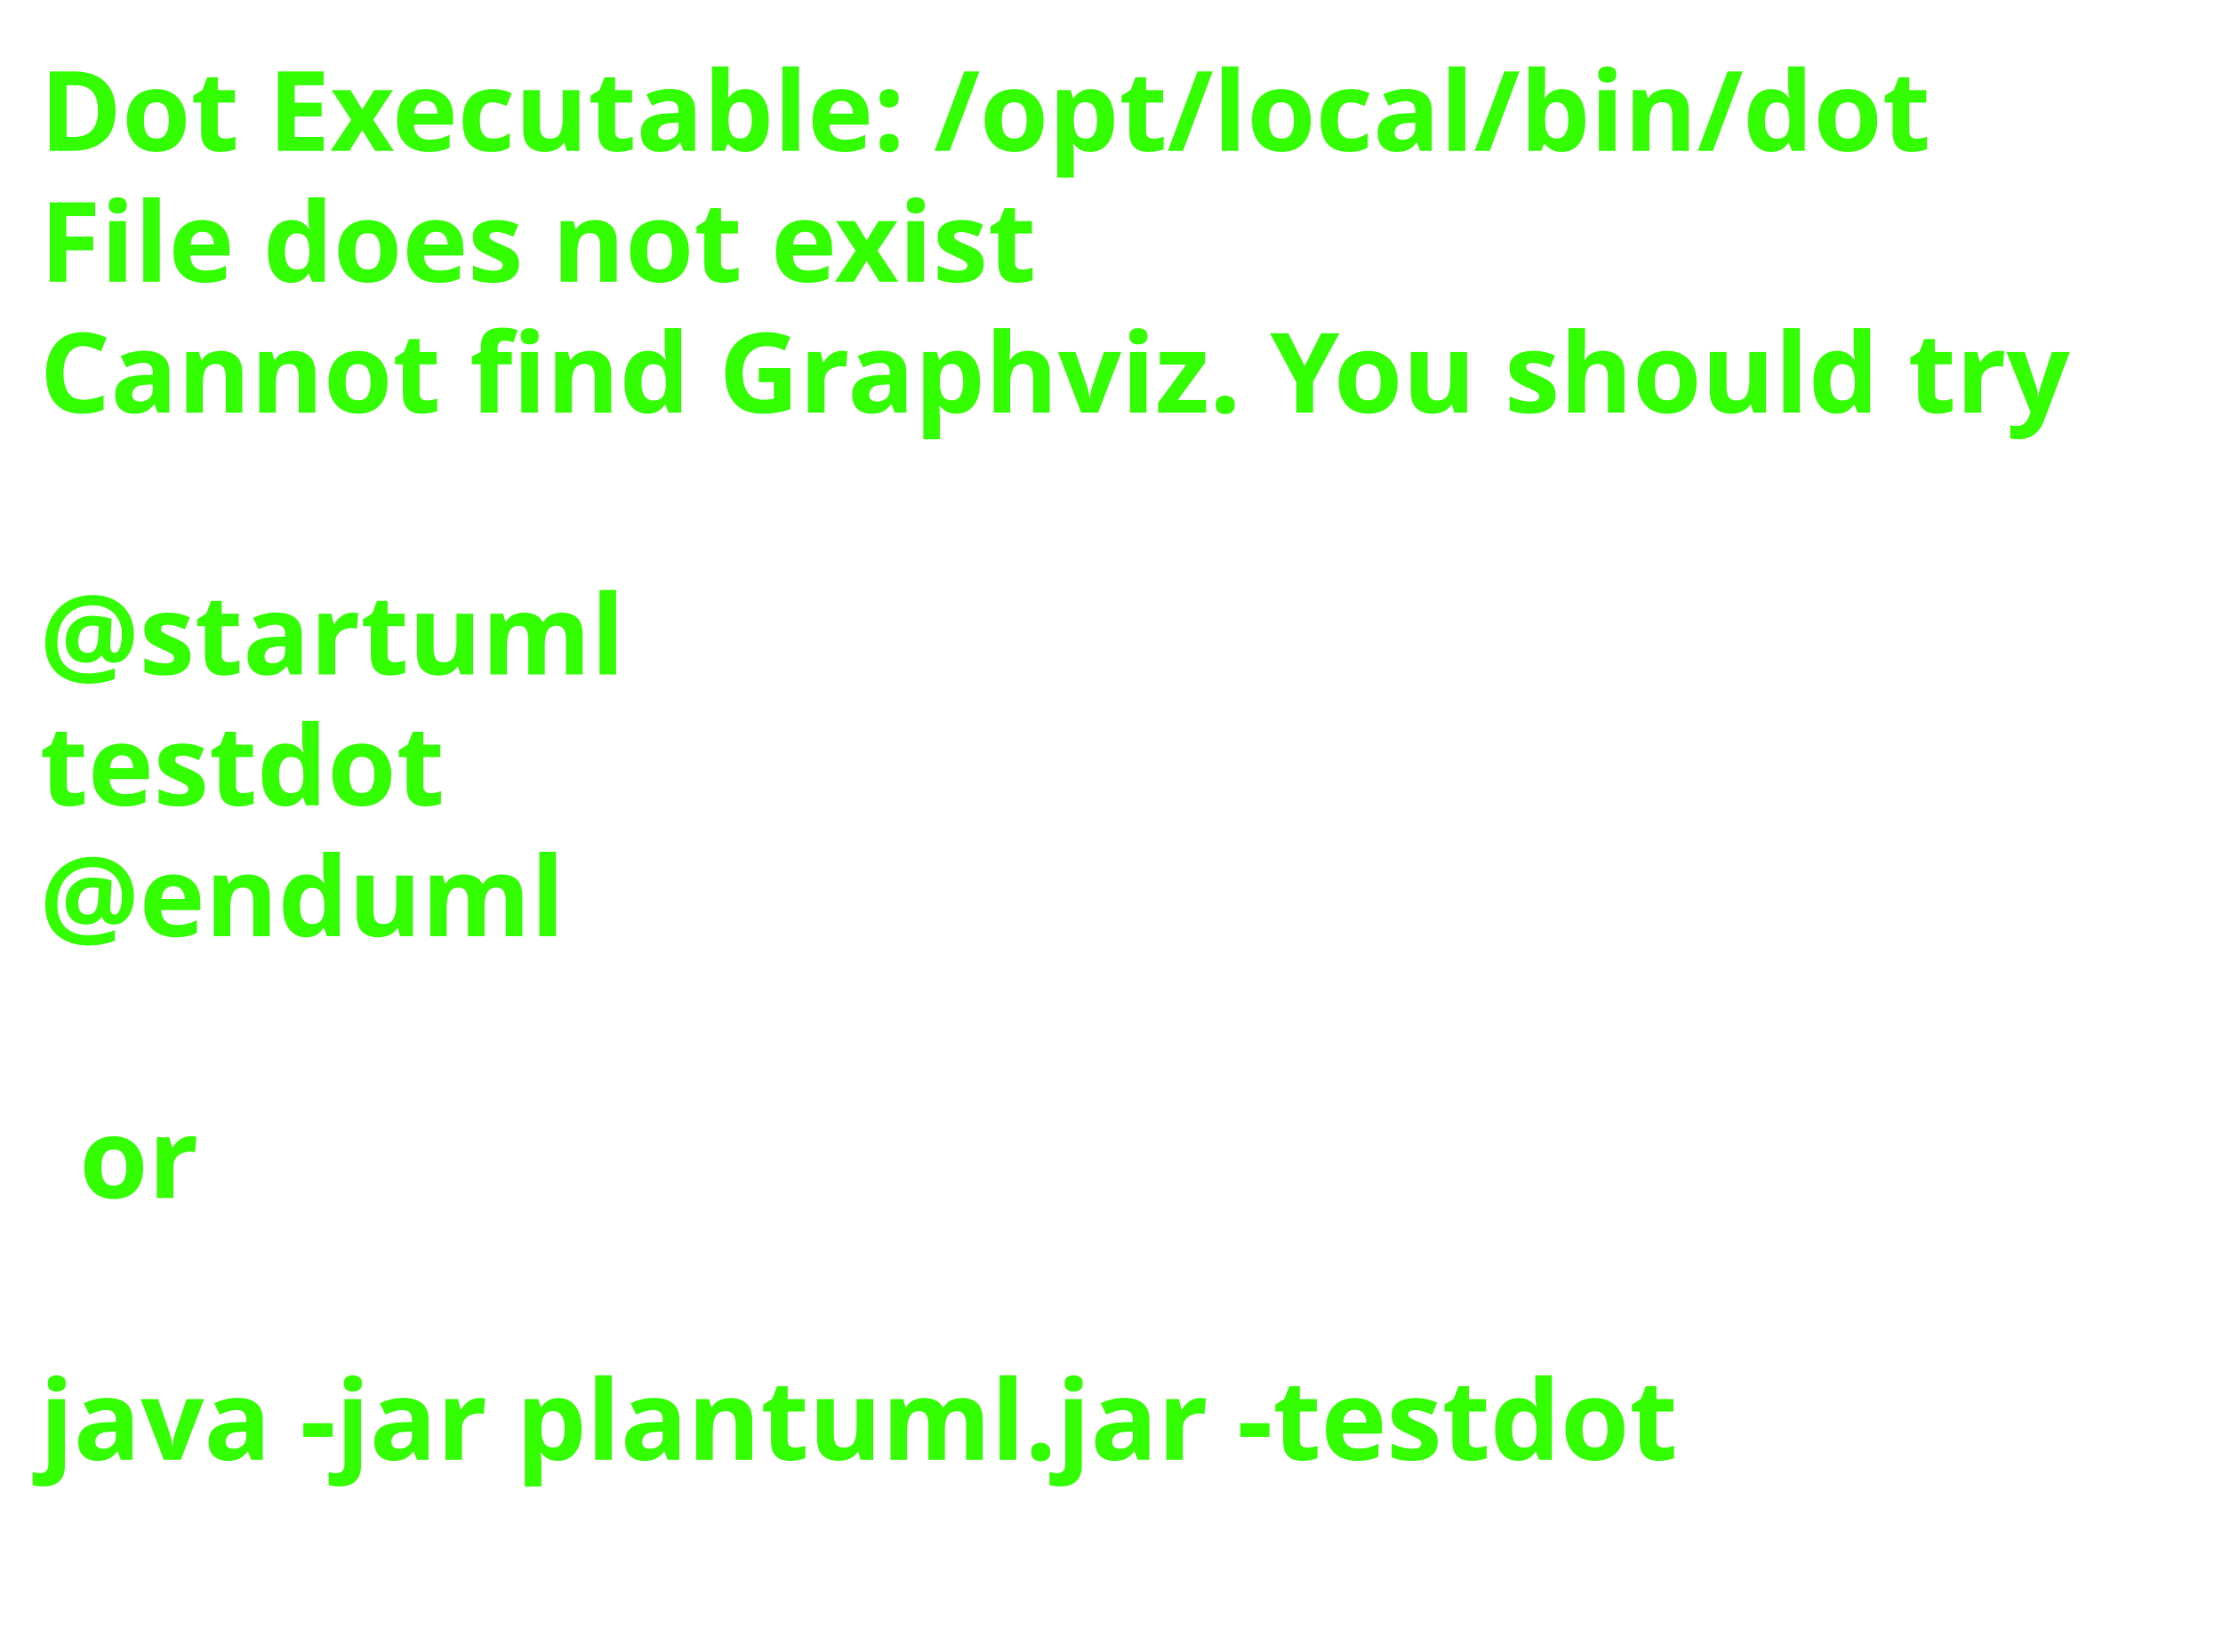
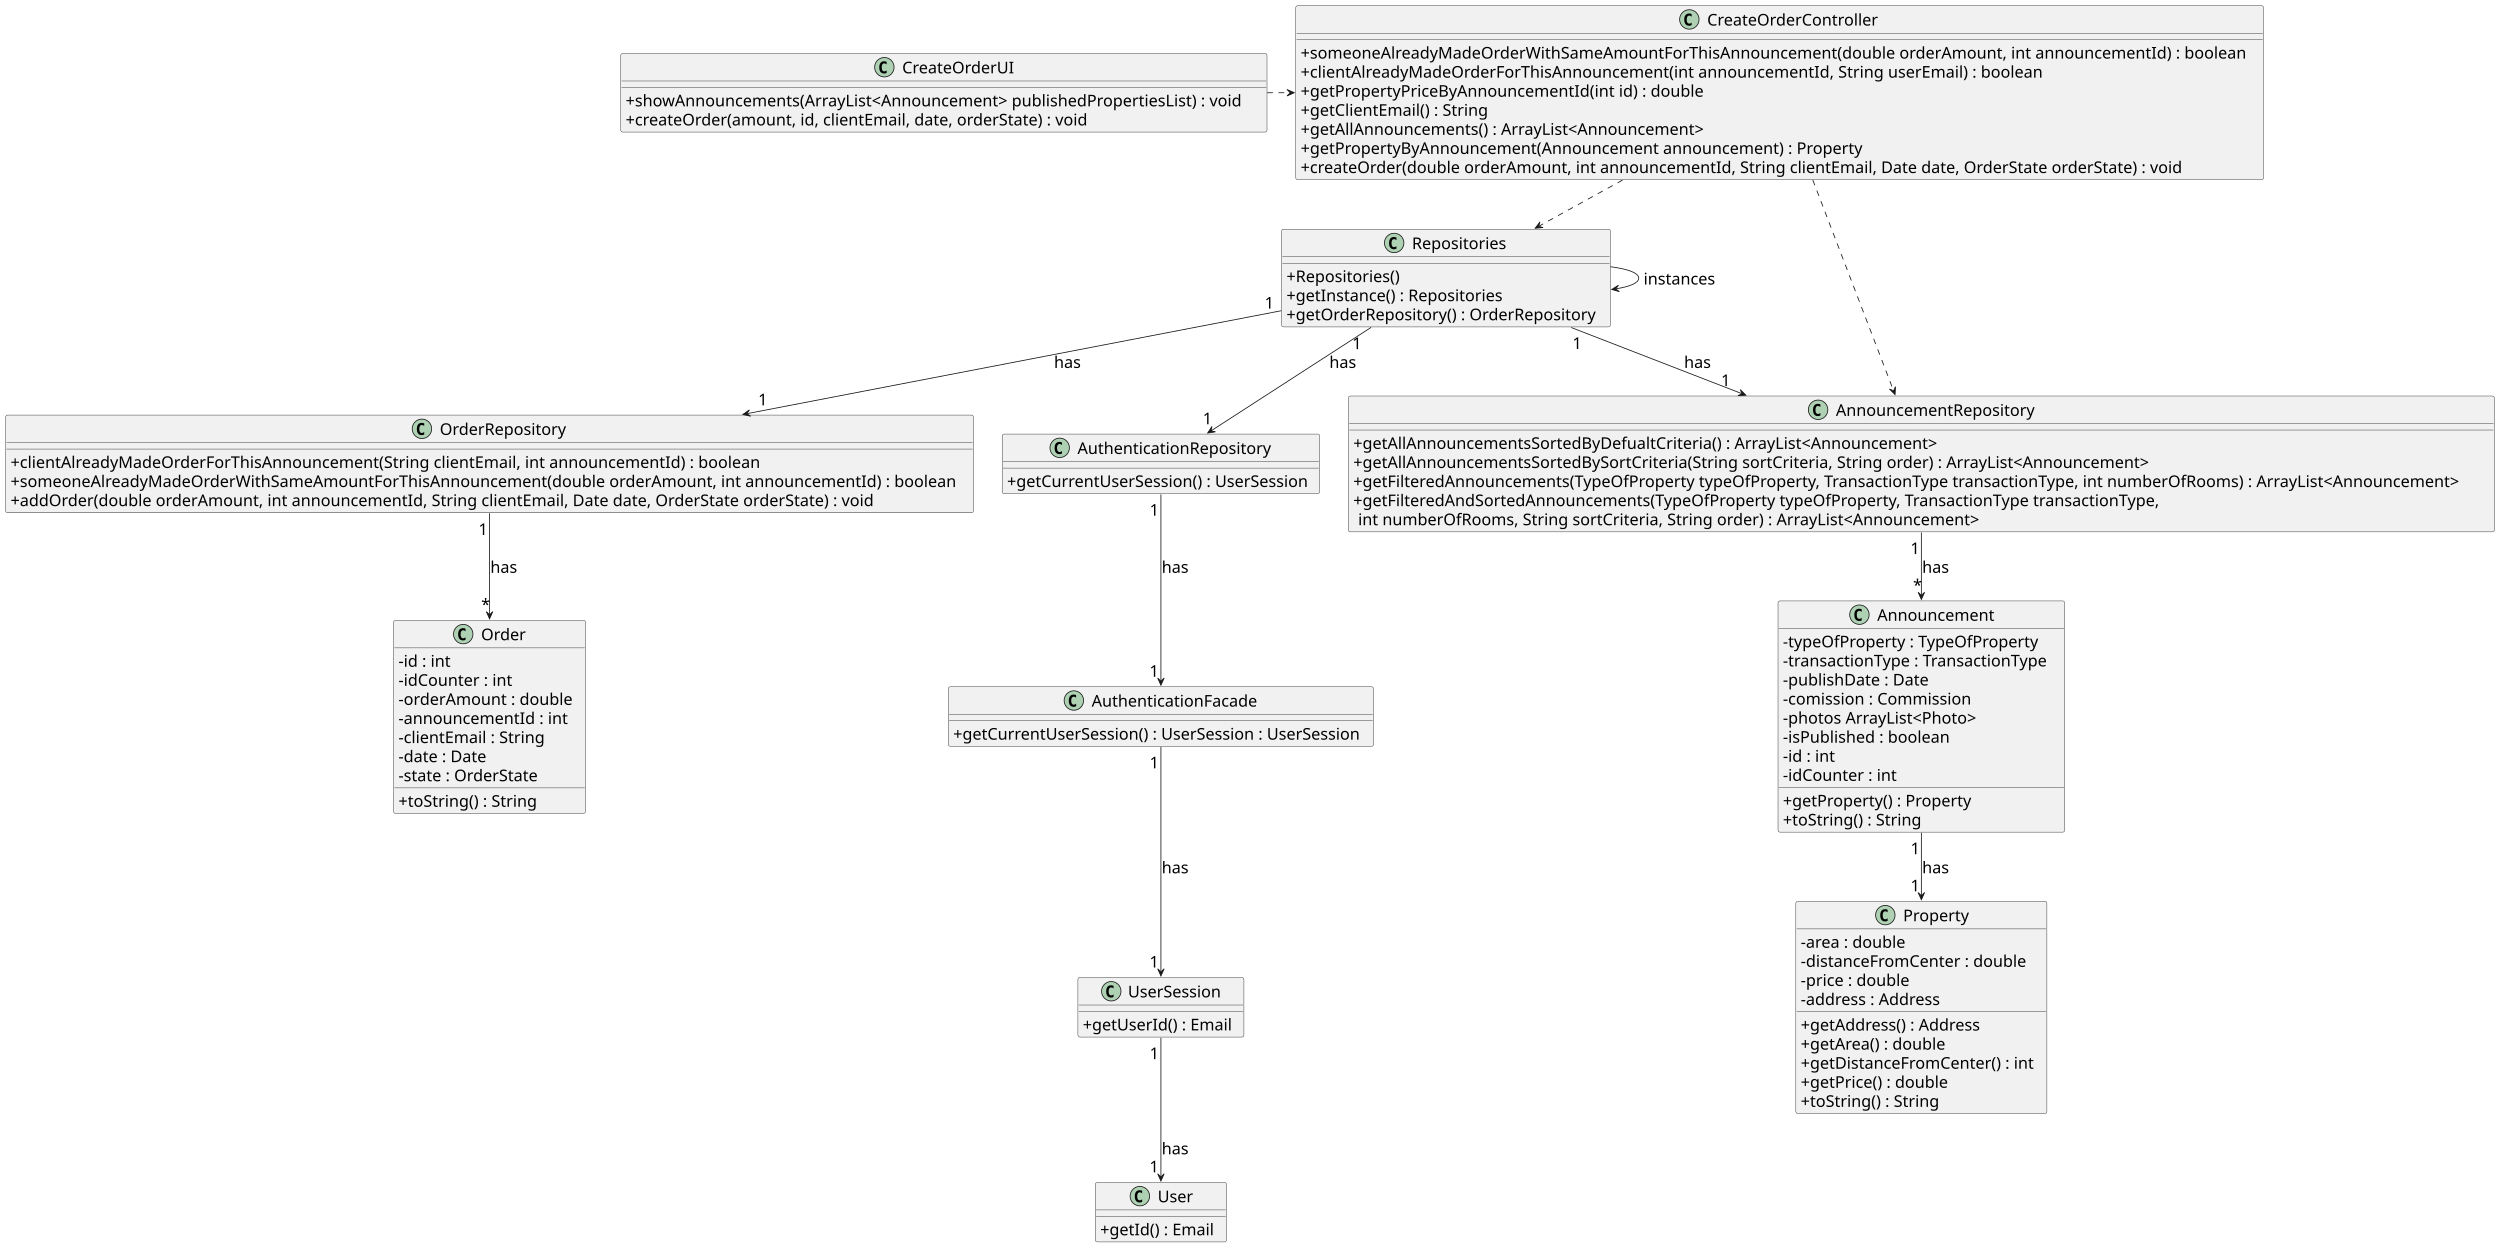
- <svg xmlns="http://www.w3.org/2000/svg" contentStyleType="text/css" height="208px" preserveAspectRatio="none" style="width:280px;height:208px;background:#FFFFFF;" version="1.1" viewBox="0 0 280 208" width="280px" zoomAndPan="magnify">
+ <svg xmlns="http://www.w3.org/2000/svg" contentStyleType="text/css" height="1540px" preserveAspectRatio="none" style="width:3087px;height:1540px;background:#FFFFFF;" version="1.1" viewBox="0 0 3087 1540" width="3087px" zoomAndPan="magnify">
  <defs />
  <g>
-     <text fill="#33FF02" font-family="sans-serif" font-size="14" font-weight="bold" lengthAdjust="spacing" textLength="252" x="5" y="19">Dot Executable: /opt/local/bin/dot</text>
-     <text fill="#33FF02" font-family="sans-serif" font-size="14" font-weight="bold" lengthAdjust="spacing" textLength="134" x="5" y="35.488">File does not exist</text>
-     <text fill="#33FF02" font-family="sans-serif" font-size="14" font-weight="bold" lengthAdjust="spacing" textLength="268" x="5" y="51.977">Cannot find Graphviz. You should try</text>
-     <text fill="#33FF02" font-family="sans-serif" font-size="14" font-weight="bold" lengthAdjust="spacing" textLength="5" x="5" y="68.465"> </text>
-     <text fill="#33FF02" font-family="sans-serif" font-size="14" font-weight="bold" lengthAdjust="spacing" textLength="74" x="5" y="84.953">@startuml</text>
-     <text fill="#33FF02" font-family="sans-serif" font-size="14" font-weight="bold" lengthAdjust="spacing" textLength="52" x="5" y="101.441">testdot</text>
-     <text fill="#33FF02" font-family="sans-serif" font-size="14" font-weight="bold" lengthAdjust="spacing" textLength="66" x="5" y="117.93">@enduml</text>
-     <text fill="#33FF02" font-family="sans-serif" font-size="14" font-weight="bold" lengthAdjust="spacing" textLength="5" x="5" y="134.418"> </text>
-     <text fill="#33FF02" font-family="sans-serif" font-size="14" font-weight="bold" lengthAdjust="spacing" textLength="15" x="10" y="150.906">or</text>
-     <text fill="#33FF02" font-family="sans-serif" font-size="14" font-weight="bold" lengthAdjust="spacing" textLength="5" x="5" y="167.394"> </text>
-     <text fill="#33FF02" font-family="sans-serif" font-size="14" font-weight="bold" lengthAdjust="spacing" textLength="220" x="5" y="183.883">java -jar plantuml.jar -testdot</text>
-     <text fill="#33FF02" font-family="sans-serif" font-size="14" font-weight="bold" lengthAdjust="spacing" textLength="5" x="5" y="200.371"> </text>
+     <g id="elem_Property">
+       <rect codeLine="10" fill="#F1F1F1" height="261.992" id="Property" rx="2.5" ry="2.5" style="stroke:#181818;stroke-width:0.5;" width="310" x="2217.5" y="1113" />
+       <ellipse cx="2328" cy="1130" fill="#ADD1B2" rx="12" ry="12" style="stroke:#181818;stroke-width:1.0;" />
+       <path d="M2330.807,1137.08 Q2330.123,1137.432 2329.371,1137.607 Q2328.619,1137.783 2327.789,1137.783 Q2324.84,1137.783 2323.287,1135.84 Q2321.734,1133.897 2321.734,1130.225 Q2321.734,1126.543 2323.287,1124.6 Q2324.84,1122.656 2327.789,1122.656 Q2328.619,1122.656 2329.381,1122.832 Q2330.143,1123.008 2330.807,1123.359 L2330.807,1126.562 Q2330.064,1125.879 2329.366,1125.562 Q2328.668,1125.244 2327.926,1125.244 Q2326.344,1125.244 2325.538,1126.499 Q2324.732,1127.754 2324.732,1130.225 Q2324.732,1132.686 2325.538,1133.94 Q2326.344,1135.195 2327.926,1135.195 Q2328.668,1135.195 2329.366,1134.878 Q2330.064,1134.561 2330.807,1133.877 Z " fill="#000000" />
+       <text fill="#000000" font-family="sans-serif" font-size="20" lengthAdjust="spacing" textLength="80" x="2350" y="1137.559">Property</text>
+       <line style="stroke:#181818;stroke-width:0.5;" x1="2218.5" x2="2526.5" y1="1147" y2="1147" />
+       <text fill="#000000" font-family="sans-serif" font-size="20" lengthAdjust="spacing" textLength="138" x="2223.5" y="1170.336">-area : double</text>
+       <text fill="#000000" font-family="sans-serif" font-size="20" lengthAdjust="spacing" textLength="290" x="2223.5" y="1193.891">-distanceFromCenter : double</text>
+       <text fill="#000000" font-family="sans-serif" font-size="20" lengthAdjust="spacing" textLength="145" x="2223.5" y="1217.445">-price : double</text>
+       <text fill="#000000" font-family="sans-serif" font-size="20" lengthAdjust="spacing" textLength="185" x="2223.5" y="1241">-address : Address</text>
+       <line style="stroke:#181818;stroke-width:0.5;" x1="2218.5" x2="2526.5" y1="1249.219" y2="1249.219" />
+       <text fill="#000000" font-family="sans-serif" font-size="20" lengthAdjust="spacing" textLength="236" x="2223.5" y="1272.555">+getAddress() : Address</text>
+       <text fill="#000000" font-family="sans-serif" font-size="20" lengthAdjust="spacing" textLength="189" x="2223.5" y="1296.109">+getArea() : double</text>
+       <text fill="#000000" font-family="sans-serif" font-size="20" lengthAdjust="spacing" textLength="298" x="2223.5" y="1319.664">+getDistanceFromCenter() : int</text>
+       <text fill="#000000" font-family="sans-serif" font-size="20" lengthAdjust="spacing" textLength="191" x="2223.5" y="1343.219">+getPrice() : double</text>
+       <text fill="#000000" font-family="sans-serif" font-size="20" lengthAdjust="spacing" textLength="179" x="2223.5" y="1366.773">+toString() : String</text>
+     </g>
+     <g id="elem_Announcement">
+       <rect codeLine="22" fill="#F1F1F1" height="285.547" id="Announcement" rx="2.5" ry="2.5" style="stroke:#181818;stroke-width:0.5;" width="354" x="2195.5" y="742" />
+       <ellipse cx="2296" cy="759" fill="#ADD1B2" rx="12" ry="12" style="stroke:#181818;stroke-width:1.0;" />
+       <path d="M2298.807,766.08 Q2298.123,766.432 2297.371,766.607 Q2296.619,766.783 2295.789,766.783 Q2292.84,766.783 2291.287,764.84 Q2289.734,762.896 2289.734,759.225 Q2289.734,755.543 2291.287,753.6 Q2292.84,751.656 2295.789,751.656 Q2296.619,751.656 2297.381,751.832 Q2298.143,752.008 2298.807,752.359 L2298.807,755.562 Q2298.064,754.879 2297.366,754.562 Q2296.668,754.244 2295.926,754.244 Q2294.344,754.244 2293.538,755.499 Q2292.732,756.754 2292.732,759.225 Q2292.732,761.686 2293.538,762.94 Q2294.344,764.195 2295.926,764.195 Q2296.668,764.195 2297.366,763.878 Q2298.064,763.561 2298.807,762.877 Z " fill="#000000" />
+       <text fill="#000000" font-family="sans-serif" font-size="20" lengthAdjust="spacing" textLength="144" x="2318" y="766.559">Announcement</text>
+       <line style="stroke:#181818;stroke-width:0.5;" x1="2196.5" x2="2548.5" y1="776" y2="776" />
+       <text fill="#000000" font-family="sans-serif" font-size="20" lengthAdjust="spacing" textLength="324" x="2201.5" y="799.336">-typeOfProperty : TypeOfProperty</text>
+       <text fill="#000000" font-family="sans-serif" font-size="20" lengthAdjust="spacing" textLength="342" x="2201.5" y="822.891">-transactionType : TransactionType</text>
+       <text fill="#000000" font-family="sans-serif" font-size="20" lengthAdjust="spacing" textLength="190" x="2201.5" y="846.445">-publishDate : Date</text>
+       <text fill="#000000" font-family="sans-serif" font-size="20" lengthAdjust="spacing" textLength="247" x="2201.5" y="870">-comission : Commission</text>
+       <text fill="#000000" font-family="sans-serif" font-size="20" lengthAdjust="spacing" textLength="255" x="2201.5" y="893.555">-photos ArrayList&lt;Photo&gt;</text>
+       <text fill="#000000" font-family="sans-serif" font-size="20" lengthAdjust="spacing" textLength="217" x="2201.5" y="917.109">-isPublished : boolean</text>
+       <text fill="#000000" font-family="sans-serif" font-size="20" lengthAdjust="spacing" textLength="74" x="2201.5" y="940.664">-id : int</text>
+       <text fill="#000000" font-family="sans-serif" font-size="20" lengthAdjust="spacing" textLength="150" x="2201.5" y="964.219">-idCounter : int</text>
+       <line style="stroke:#181818;stroke-width:0.5;" x1="2196.5" x2="2548.5" y1="972.438" y2="972.438" />
+       <text fill="#000000" font-family="sans-serif" font-size="20" lengthAdjust="spacing" textLength="238" x="2201.5" y="995.773">+getProperty() : Property</text>
+       <text fill="#000000" font-family="sans-serif" font-size="20" lengthAdjust="spacing" textLength="179" x="2201.5" y="1019.328">+toString() : String</text>
+     </g>
+     <g id="elem_AnnouncementRepository">
+       <rect codeLine="35" fill="#F1F1F1" height="167.773" id="AnnouncementRepository" rx="2.5" ry="2.5" style="stroke:#181818;stroke-width:0.5;" width="1415" x="1665" y="489" />
+       <ellipse cx="2245" cy="506" fill="#ADD1B2" rx="12" ry="12" style="stroke:#181818;stroke-width:1.0;" />
+       <path d="M2247.807,513.08 Q2247.123,513.432 2246.371,513.607 Q2245.619,513.783 2244.789,513.783 Q2241.84,513.783 2240.287,511.84 Q2238.734,509.897 2238.734,506.225 Q2238.734,502.543 2240.287,500.6 Q2241.84,498.656 2244.789,498.656 Q2245.619,498.656 2246.381,498.832 Q2247.143,499.008 2247.807,499.359 L2247.807,502.562 Q2247.064,501.879 2246.366,501.562 Q2245.668,501.244 2244.926,501.244 Q2243.344,501.244 2242.538,502.499 Q2241.732,503.754 2241.732,506.225 Q2241.732,508.685 2242.538,509.94 Q2243.344,511.195 2244.926,511.195 Q2245.668,511.195 2246.366,510.878 Q2247.064,510.56 2247.807,509.877 Z " fill="#000000" />
+       <text fill="#000000" font-family="sans-serif" font-size="20" lengthAdjust="spacing" textLength="246" x="2267" y="513.559">AnnouncementRepository</text>
+       <line style="stroke:#181818;stroke-width:0.5;" x1="1666" x2="3079" y1="523" y2="523" />
+       <line style="stroke:#181818;stroke-width:0.5;" x1="1666" x2="3079" y1="531" y2="531" />
+       <text fill="#000000" font-family="sans-serif" font-size="20" lengthAdjust="spacing" textLength="743" x="1671" y="554.336">+getAllAnnouncementsSortedByDefualtCriteria() : ArrayList&lt;Announcement&gt;</text>
+       <text fill="#000000" font-family="sans-serif" font-size="20" lengthAdjust="spacing" textLength="1008" x="1671" y="577.891">+getAllAnnouncementsSortedBySortCriteria(String sortCriteria, String order) : ArrayList&lt;Announcement&gt;</text>
+       <text fill="#000000" font-family="sans-serif" font-size="20" lengthAdjust="spacing" textLength="1403" x="1671" y="601.445">+getFilteredAnnouncements(TypeOfProperty typeOfProperty, TransactionType transactionType, int numberOfRooms) : ArrayList&lt;Announcement&gt;</text>
+       <text fill="#000000" font-family="sans-serif" font-size="20" lengthAdjust="spacing" textLength="1017" x="1671" y="625">+getFilteredAndSortedAnnouncements(TypeOfProperty typeOfProperty, TransactionType transactionType,</text>
+       <text fill="#000000" font-family="sans-serif" font-size="20" lengthAdjust="spacing" textLength="789" x="1677" y="648.555">int numberOfRooms, String sortCriteria, String order) : ArrayList&lt;Announcement&gt;</text>
+     </g>
+     <g id="elem_OrderRepository">
+       <rect codeLine="42" fill="#F1F1F1" height="120.664" id="OrderRepository" rx="2.5" ry="2.5" style="stroke:#181818;stroke-width:0.5;" width="1195" x="7" y="512.5" />
+       <ellipse cx="521" cy="529.5" fill="#ADD1B2" rx="12" ry="12" style="stroke:#181818;stroke-width:1.0;" />
+       <path d="M523.807,536.58 Q523.123,536.932 522.371,537.107 Q521.619,537.283 520.789,537.283 Q517.84,537.283 516.287,535.34 Q514.734,533.396 514.734,529.725 Q514.734,526.043 516.287,524.1 Q517.84,522.156 520.789,522.156 Q521.619,522.156 522.381,522.332 Q523.143,522.508 523.807,522.859 L523.807,526.062 Q523.064,525.379 522.366,525.062 Q521.668,524.744 520.926,524.744 Q519.344,524.744 518.538,525.999 Q517.732,527.254 517.732,529.725 Q517.732,532.186 518.538,533.44 Q519.344,534.695 520.926,534.695 Q521.668,534.695 522.366,534.378 Q523.064,534.061 523.807,533.377 Z " fill="#000000" />
+       <text fill="#000000" font-family="sans-serif" font-size="20" lengthAdjust="spacing" textLength="158" x="543" y="537.059">OrderRepository</text>
+       <line style="stroke:#181818;stroke-width:0.5;" x1="8" x2="1201" y1="546.5" y2="546.5" />
+       <line style="stroke:#181818;stroke-width:0.5;" x1="8" x2="1201" y1="554.5" y2="554.5" />
+       <text fill="#000000" font-family="sans-serif" font-size="20" lengthAdjust="spacing" textLength="944" x="13" y="577.836">+clientAlreadyMadeOrderForThisAnnouncement(String clientEmail, int announcementId) : boolean</text>
+       <text fill="#000000" font-family="sans-serif" font-size="20" lengthAdjust="spacing" textLength="1183" x="13" y="601.391">+someoneAlreadyMadeOrderWithSameAmountForThisAnnouncement(double orderAmount, int announcementId) : boolean</text>
+       <text fill="#000000" font-family="sans-serif" font-size="20" lengthAdjust="spacing" textLength="1089" x="13" y="624.945">+addOrder(double orderAmount, int announcementId, String clientEmail, Date date, OrderState orderState) : void</text>
+     </g>
+     <g id="elem_AuthenticationRepository">
+       <rect codeLine="48" fill="#F1F1F1" height="73.555" id="AuthenticationRepository" rx="2.5" ry="2.5" style="stroke:#181818;stroke-width:0.5;" width="392" x="1237.5" y="536" />
+       <ellipse cx="1308.5" cy="553" fill="#ADD1B2" rx="12" ry="12" style="stroke:#181818;stroke-width:1.0;" />
+       <path d="M1311.307,560.08 Q1310.623,560.432 1309.871,560.607 Q1309.119,560.783 1308.289,560.783 Q1305.34,560.783 1303.787,558.84 Q1302.234,556.896 1302.234,553.225 Q1302.234,549.543 1303.787,547.6 Q1305.34,545.656 1308.289,545.656 Q1309.119,545.656 1309.881,545.832 Q1310.643,546.008 1311.307,546.359 L1311.307,549.562 Q1310.564,548.879 1309.866,548.562 Q1309.168,548.244 1308.426,548.244 Q1306.844,548.244 1306.038,549.499 Q1305.232,550.754 1305.232,553.225 Q1305.232,555.686 1306.038,556.94 Q1306.844,558.195 1308.426,558.195 Q1309.168,558.195 1309.866,557.878 Q1310.564,557.561 1311.307,556.877 Z " fill="#000000" />
+       <text fill="#000000" font-family="sans-serif" font-size="20" lengthAdjust="spacing" textLength="241" x="1330.5" y="560.559">AuthenticationRepository</text>
+       <line style="stroke:#181818;stroke-width:0.5;" x1="1238.5" x2="1628.5" y1="570" y2="570" />
+       <line style="stroke:#181818;stroke-width:0.5;" x1="1238.5" x2="1628.5" y1="578" y2="578" />
+       <text fill="#000000" font-family="sans-serif" font-size="20" lengthAdjust="spacing" textLength="380" x="1243.5" y="601.336">+getCurrentUserSession() : UserSession</text>
+     </g>
+     <g id="elem_AuthenticationFacade">
+       <rect codeLine="52" fill="#F1F1F1" height="73.555" id="AuthenticationFacade" rx="2.5" ry="2.5" style="stroke:#181818;stroke-width:0.5;" width="525" x="1171" y="848" />
+       <ellipse cx="1326" cy="865" fill="#ADD1B2" rx="12" ry="12" style="stroke:#181818;stroke-width:1.0;" />
+       <path d="M1328.807,872.08 Q1328.123,872.432 1327.371,872.607 Q1326.619,872.783 1325.789,872.783 Q1322.84,872.783 1321.287,870.84 Q1319.734,868.896 1319.734,865.225 Q1319.734,861.543 1321.287,859.6 Q1322.84,857.656 1325.789,857.656 Q1326.619,857.656 1327.381,857.832 Q1328.143,858.008 1328.807,858.359 L1328.807,861.562 Q1328.064,860.879 1327.366,860.562 Q1326.668,860.244 1325.926,860.244 Q1324.344,860.244 1323.538,861.499 Q1322.732,862.754 1322.732,865.225 Q1322.732,867.686 1323.538,868.94 Q1324.344,870.195 1325.926,870.195 Q1326.668,870.195 1327.366,869.878 Q1328.064,869.561 1328.807,868.877 Z " fill="#000000" />
+       <text fill="#000000" font-family="sans-serif" font-size="20" lengthAdjust="spacing" textLength="206" x="1348" y="872.559">AuthenticationFacade</text>
+       <line style="stroke:#181818;stroke-width:0.5;" x1="1172" x2="1695" y1="882" y2="882" />
+       <line style="stroke:#181818;stroke-width:0.5;" x1="1172" x2="1695" y1="890" y2="890" />
+       <text fill="#000000" font-family="sans-serif" font-size="20" lengthAdjust="spacing" textLength="513" x="1177" y="913.336">+getCurrentUserSession() : UserSession : UserSession</text>
+     </g>
+     <g id="elem_UserSession">
+       <rect codeLine="56" fill="#F1F1F1" height="73.555" id="UserSession" rx="2.5" ry="2.5" style="stroke:#181818;stroke-width:0.5;" width="205" x="1331" y="1207" />
+       <ellipse cx="1372.2" cy="1224" fill="#ADD1B2" rx="12" ry="12" style="stroke:#181818;stroke-width:1.0;" />
+       <path d="M1375.007,1231.08 Q1374.323,1231.432 1373.571,1231.607 Q1372.819,1231.783 1371.989,1231.783 Q1369.04,1231.783 1367.487,1229.84 Q1365.934,1227.897 1365.934,1224.225 Q1365.934,1220.543 1367.487,1218.6 Q1369.04,1216.656 1371.989,1216.656 Q1372.819,1216.656 1373.581,1216.832 Q1374.343,1217.008 1375.007,1217.359 L1375.007,1220.562 Q1374.264,1219.879 1373.566,1219.562 Q1372.868,1219.244 1372.126,1219.244 Q1370.544,1219.244 1369.738,1220.499 Q1368.932,1221.754 1368.932,1224.225 Q1368.932,1226.686 1369.738,1227.94 Q1370.544,1229.195 1372.126,1229.195 Q1372.868,1229.195 1373.566,1228.878 Q1374.264,1228.561 1375.007,1227.877 Z " fill="#000000" />
+       <text fill="#000000" font-family="sans-serif" font-size="20" lengthAdjust="spacing" textLength="115" x="1392.8" y="1231.559">UserSession</text>
+       <line style="stroke:#181818;stroke-width:0.5;" x1="1332" x2="1535" y1="1241" y2="1241" />
+       <line style="stroke:#181818;stroke-width:0.5;" x1="1332" x2="1535" y1="1249" y2="1249" />
+       <text fill="#000000" font-family="sans-serif" font-size="20" lengthAdjust="spacing" textLength="193" x="1337" y="1272.336">+getUserId() : Email</text>
+     </g>
+     <g id="elem_User">
+       <rect codeLine="60" fill="#F1F1F1" height="73.555" id="User" rx="2.5" ry="2.5" style="stroke:#181818;stroke-width:0.5;" width="162" x="1352.5" y="1460" />
+       <ellipse cx="1407.5" cy="1477" fill="#ADD1B2" rx="12" ry="12" style="stroke:#181818;stroke-width:1.0;" />
+       <path d="M1410.307,1484.08 Q1409.623,1484.432 1408.871,1484.607 Q1408.119,1484.783 1407.289,1484.783 Q1404.34,1484.783 1402.787,1482.84 Q1401.234,1480.897 1401.234,1477.225 Q1401.234,1473.543 1402.787,1471.6 Q1404.34,1469.656 1407.289,1469.656 Q1408.119,1469.656 1408.881,1469.832 Q1409.643,1470.008 1410.307,1470.359 L1410.307,1473.562 Q1409.564,1472.879 1408.866,1472.562 Q1408.168,1472.244 1407.426,1472.244 Q1405.844,1472.244 1405.038,1473.499 Q1404.232,1474.754 1404.232,1477.225 Q1404.232,1479.686 1405.038,1480.94 Q1405.844,1482.195 1407.426,1482.195 Q1408.168,1482.195 1408.866,1481.878 Q1409.564,1481.561 1410.307,1480.877 Z " fill="#000000" />
+       <text fill="#000000" font-family="sans-serif" font-size="20" lengthAdjust="spacing" textLength="43" x="1429.5" y="1484.559">User</text>
+       <line style="stroke:#181818;stroke-width:0.5;" x1="1353.5" x2="1513.5" y1="1494" y2="1494" />
+       <line style="stroke:#181818;stroke-width:0.5;" x1="1353.5" x2="1513.5" y1="1502" y2="1502" />
+       <text fill="#000000" font-family="sans-serif" font-size="20" lengthAdjust="spacing" textLength="150" x="1358.5" y="1525.336">+getId() : Email</text>
+     </g>
+     <g id="elem_Order">
+       <rect codeLine="64" fill="#F1F1F1" height="238.438" id="Order" rx="2.5" ry="2.5" style="stroke:#181818;stroke-width:0.5;" width="237" x="486" y="766" />
+       <ellipse cx="572" cy="783" fill="#ADD1B2" rx="12" ry="12" style="stroke:#181818;stroke-width:1.0;" />
+       <path d="M574.807,790.08 Q574.123,790.432 573.371,790.607 Q572.619,790.783 571.789,790.783 Q568.84,790.783 567.287,788.84 Q565.734,786.896 565.734,783.225 Q565.734,779.543 567.287,777.6 Q568.84,775.656 571.789,775.656 Q572.619,775.656 573.381,775.832 Q574.143,776.008 574.807,776.359 L574.807,779.562 Q574.064,778.879 573.366,778.562 Q572.668,778.244 571.926,778.244 Q570.344,778.244 569.538,779.499 Q568.732,780.754 568.732,783.225 Q568.732,785.686 569.538,786.94 Q570.344,788.195 571.926,788.195 Q572.668,788.195 573.366,787.878 Q574.064,787.561 574.807,786.877 Z " fill="#000000" />
+       <text fill="#000000" font-family="sans-serif" font-size="20" lengthAdjust="spacing" textLength="56" x="594" y="790.559">Order</text>
+       <line style="stroke:#181818;stroke-width:0.5;" x1="487" x2="722" y1="800" y2="800" />
+       <text fill="#000000" font-family="sans-serif" font-size="20" lengthAdjust="spacing" textLength="74" x="492" y="823.336">-id : int</text>
+       <text fill="#000000" font-family="sans-serif" font-size="20" lengthAdjust="spacing" textLength="150" x="492" y="846.891">-idCounter : int</text>
+       <text fill="#000000" font-family="sans-serif" font-size="20" lengthAdjust="spacing" textLength="225" x="492" y="870.445">-orderAmount : double</text>
+       <text fill="#000000" font-family="sans-serif" font-size="20" lengthAdjust="spacing" textLength="215" x="492" y="894">-announcementId : int</text>
+       <text fill="#000000" font-family="sans-serif" font-size="20" lengthAdjust="spacing" textLength="191" x="492" y="917.555">-clientEmail : String</text>
+       <text fill="#000000" font-family="sans-serif" font-size="20" lengthAdjust="spacing" textLength="116" x="492" y="941.109">-date : Date</text>
+       <text fill="#000000" font-family="sans-serif" font-size="20" lengthAdjust="spacing" textLength="179" x="492" y="964.664">-state : OrderState</text>
+       <line style="stroke:#181818;stroke-width:0.5;" x1="487" x2="722" y1="972.883" y2="972.883" />
+       <text fill="#000000" font-family="sans-serif" font-size="20" lengthAdjust="spacing" textLength="179" x="492" y="996.219">+toString() : String</text>
+     </g>
+     <g id="elem_Repositories">
+       <rect codeLine="76" fill="#F1F1F1" height="120.664" id="Repositories" rx="2.5" ry="2.5" style="stroke:#181818;stroke-width:0.5;" width="406" x="1582.5" y="283" />
+       <ellipse cx="1721.5" cy="300" fill="#ADD1B2" rx="12" ry="12" style="stroke:#181818;stroke-width:1.0;" />
+       <path d="M1724.307,307.08 Q1723.623,307.432 1722.871,307.607 Q1722.119,307.783 1721.289,307.783 Q1718.34,307.783 1716.787,305.84 Q1715.234,303.897 1715.234,300.225 Q1715.234,296.543 1716.787,294.6 Q1718.34,292.656 1721.289,292.656 Q1722.119,292.656 1722.881,292.832 Q1723.643,293.008 1724.307,293.359 L1724.307,296.562 Q1723.564,295.879 1722.866,295.562 Q1722.168,295.244 1721.426,295.244 Q1719.844,295.244 1719.038,296.499 Q1718.232,297.754 1718.232,300.225 Q1718.232,302.685 1719.038,303.94 Q1719.844,305.195 1721.426,305.195 Q1722.168,305.195 1722.866,304.878 Q1723.564,304.56 1724.307,303.877 Z " fill="#000000" />
+       <text fill="#000000" font-family="sans-serif" font-size="20" lengthAdjust="spacing" textLength="119" x="1743.5" y="307.559">Repositories</text>
+       <line style="stroke:#181818;stroke-width:0.5;" x1="1583.5" x2="1987.5" y1="317" y2="317" />
+       <line style="stroke:#181818;stroke-width:0.5;" x1="1583.5" x2="1987.5" y1="325" y2="325" />
+       <text fill="#000000" font-family="sans-serif" font-size="20" lengthAdjust="spacing" textLength="149" x="1588.5" y="348.336">+Repositories()</text>
+       <text fill="#000000" font-family="sans-serif" font-size="20" lengthAdjust="spacing" textLength="276" x="1588.5" y="371.891">+getInstance() : Repositories</text>
+       <text fill="#000000" font-family="sans-serif" font-size="20" lengthAdjust="spacing" textLength="394" x="1588.5" y="395.445">+getOrderRepository() : OrderRepository</text>
+     </g>
+     <g id="elem_CreateOrderController">
+       <rect codeLine="82" fill="#F1F1F1" height="214.883" id="CreateOrderController" rx="2.5" ry="2.5" style="stroke:#181818;stroke-width:0.5;" width="1195" x="1600" y="7" />
+       <ellipse cx="2086" cy="24" fill="#ADD1B2" rx="12" ry="12" style="stroke:#181818;stroke-width:1.0;" />
+       <path d="M2088.807,31.08 Q2088.123,31.432 2087.371,31.607 Q2086.619,31.783 2085.789,31.783 Q2082.84,31.783 2081.287,29.84 Q2079.734,27.896 2079.734,24.225 Q2079.734,20.543 2081.287,18.6 Q2082.84,16.656 2085.789,16.656 Q2086.619,16.656 2087.381,16.832 Q2088.143,17.008 2088.807,17.359 L2088.807,20.562 Q2088.064,19.879 2087.366,19.561 Q2086.668,19.244 2085.926,19.244 Q2084.344,19.244 2083.538,20.499 Q2082.732,21.754 2082.732,24.225 Q2082.732,26.686 2083.538,27.94 Q2084.344,29.195 2085.926,29.195 Q2086.668,29.195 2087.366,28.878 Q2088.064,28.561 2088.807,27.877 Z " fill="#000000" />
+       <text fill="#000000" font-family="sans-serif" font-size="20" lengthAdjust="spacing" textLength="214" x="2108" y="31.559">CreateOrderController</text>
+       <line style="stroke:#181818;stroke-width:0.5;" x1="1601" x2="2794" y1="41" y2="41" />
+       <line style="stroke:#181818;stroke-width:0.5;" x1="1601" x2="2794" y1="49" y2="49" />
+       <text fill="#000000" font-family="sans-serif" font-size="20" lengthAdjust="spacing" textLength="1183" x="1606" y="72.336">+someoneAlreadyMadeOrderWithSameAmountForThisAnnouncement(double orderAmount, int announcementId) : boolean</text>
+       <text fill="#000000" font-family="sans-serif" font-size="20" lengthAdjust="spacing" textLength="933" x="1606" y="95.891">+clientAlreadyMadeOrderForThisAnnouncement(int announcementId, String userEmail) : boolean</text>
+       <text fill="#000000" font-family="sans-serif" font-size="20" lengthAdjust="spacing" textLength="506" x="1606" y="119.445">+getPropertyPriceByAnnouncementId(int id) : double</text>
+       <text fill="#000000" font-family="sans-serif" font-size="20" lengthAdjust="spacing" textLength="243" x="1606" y="143">+getClientEmail() : String</text>
+       <text fill="#000000" font-family="sans-serif" font-size="20" lengthAdjust="spacing" textLength="519" x="1606" y="166.555">+getAllAnnouncements() : ArrayList&lt;Announcement&gt;</text>
+       <text fill="#000000" font-family="sans-serif" font-size="20" lengthAdjust="spacing" textLength="695" x="1606" y="190.109">+getPropertyByAnnouncement(Announcement announcement) : Property</text>
+       <text fill="#000000" font-family="sans-serif" font-size="20" lengthAdjust="spacing" textLength="1110" x="1606" y="213.664">+createOrder(double orderAmount, int announcementId, String clientEmail, Date date, OrderState orderState) : void</text>
+     </g>
+     <g id="elem_CreateOrderUI">
+       <rect codeLine="92" fill="#F1F1F1" height="97.109" id="CreateOrderUI" rx="2.5" ry="2.5" style="stroke:#181818;stroke-width:0.5;" width="798" x="766.5" y="66" />
+       <ellipse cx="1092" cy="83" fill="#ADD1B2" rx="12" ry="12" style="stroke:#181818;stroke-width:1.0;" />
+       <path d="M1094.807,90.08 Q1094.123,90.432 1093.371,90.607 Q1092.619,90.783 1091.789,90.783 Q1088.84,90.783 1087.287,88.84 Q1085.734,86.897 1085.734,83.225 Q1085.734,79.543 1087.287,77.6 Q1088.84,75.656 1091.789,75.656 Q1092.619,75.656 1093.381,75.832 Q1094.143,76.008 1094.807,76.359 L1094.807,79.562 Q1094.064,78.879 1093.366,78.561 Q1092.668,78.244 1091.926,78.244 Q1090.344,78.244 1089.538,79.499 Q1088.732,80.754 1088.732,83.225 Q1088.732,85.686 1089.538,86.94 Q1090.344,88.195 1091.926,88.195 Q1092.668,88.195 1093.366,87.878 Q1094.064,87.561 1094.807,86.877 Z " fill="#000000" />
+       <text fill="#000000" font-family="sans-serif" font-size="20" lengthAdjust="spacing" textLength="138" x="1114" y="90.559">CreateOrderUI</text>
+       <line style="stroke:#181818;stroke-width:0.5;" x1="767.5" x2="1563.5" y1="100" y2="100" />
+       <line style="stroke:#181818;stroke-width:0.5;" x1="767.5" x2="1563.5" y1="108" y2="108" />
+       <text fill="#000000" font-family="sans-serif" font-size="20" lengthAdjust="spacing" textLength="786" x="772.5" y="131.336">+showAnnouncements(ArrayList&lt;Announcement&gt; publishedPropertiesList) : void</text>
+       <text fill="#000000" font-family="sans-serif" font-size="20" lengthAdjust="spacing" textLength="589" x="772.5" y="154.891">+createOrder(amount, id, clientEmail, date, orderState) : void</text>
+     </g>
+     <g id="link_Repositories_Repositories">
+       <path codeLine="98" d="M1988.63,329.36 C2009.88,332.12 2023.5,336.83 2023.5,343.5 C2023.5,349.49 2012.51,353.9 1994.86,356.74 " fill="none" id="Repositories-to-Repositories" style="stroke:#181818;stroke-width:1.0;" />
+       <polygon fill="#181818" points="1990.13,357.42,1999.609,360.096,1995.079,356.707,1998.467,352.177,1990.13,357.42" style="stroke:#181818;stroke-width:1.0;" />
+       <text fill="#000000" font-family="sans-serif" font-size="20" lengthAdjust="spacing" textLength="89" x="2029.5" y="351.336">instances</text>
+     </g>
+     <g id="link_CreateOrderUI_CreateOrderController">
+       <path codeLine="100" d="M1564.77,114.5 C1573.58,114.5 1583.16,114.5 1593.3,114.5 " fill="none" id="CreateOrderUI-to-CreateOrderController" style="stroke:#181818;stroke-width:1.0;stroke-dasharray:7.0,7.0;" />
+       <polygon fill="#181818" points="1598.17,114.5,1589.17,110.5,1593.17,114.5,1589.17,118.5,1598.17,114.5" style="stroke:#181818;stroke-width:1.0;" />
+     </g>
+     <g id="link_CreateOrderController_Repositories">
+       <path codeLine="102" d="M2003.56,222.35 C1968.05,241.92 1932.06,261.75 1899.83,279.51 " fill="none" id="CreateOrderController-to-Repositories" style="stroke:#181818;stroke-width:1.0;stroke-dasharray:7.0,7.0;" />
+       <polygon fill="#181818" points="1895.6,281.84,1905.413,281.004,1899.98,279.429,1901.555,273.996,1895.6,281.84" style="stroke:#181818;stroke-width:1.0;" />
+     </g>
+     <g id="link_Repositories_AnnouncementRepository">
+       <path codeLine="104" d="M1940.11,404.42 C2004.7,429.45 2080.96,459.01 2151.3,486.27 " fill="none" id="Repositories-to-AnnouncementRepository" style="stroke:#181818;stroke-width:1.0;" />
+       <polygon fill="#181818" points="2155.81,488.02,2148.876,481.026,2151.151,486.205,2145.972,488.48,2155.81,488.02" style="stroke:#181818;stroke-width:1.0;" />
+       <text fill="#000000" font-family="sans-serif" font-size="20" lengthAdjust="spacing" textLength="33" x="2079.5" y="454.336">has</text>
+       <text fill="#000000" font-family="sans-serif" font-size="20" lengthAdjust="spacing" textLength="13" x="1941.69" y="430.929">1</text>
+       <text fill="#000000" font-family="sans-serif" font-size="20" lengthAdjust="spacing" textLength="13" x="2125.161" y="476.695">1</text>
+     </g>
+     <g id="link_Repositories_AuthenticationRepository">
+       <path codeLine="106" d="M1693.02,404.27 C1630.56,444.64 1549.84,496.81 1495.13,532.17 " fill="none" id="Repositories-to-AuthenticationRepository" style="stroke:#181818;stroke-width:1.0;" />
+       <polygon fill="#181818" points="1491.19,534.72,1500.92,533.194,1495.389,532.006,1496.578,526.476,1491.19,534.72" style="stroke:#181818;stroke-width:1.0;" />
+       <text fill="#000000" font-family="sans-serif" font-size="20" lengthAdjust="spacing" textLength="33" x="1641.5" y="454.336">has</text>
+       <text fill="#000000" font-family="sans-serif" font-size="20" lengthAdjust="spacing" textLength="13" x="1669.813" y="431.105">1</text>
+       <text fill="#000000" font-family="sans-serif" font-size="20" lengthAdjust="spacing" textLength="13" x="1485.188" y="523.85">1</text>
+     </g>
+     <g id="link_Repositories_OrderRepository">
+       <path codeLine="108" d="M1582.14,383.67 C1400.63,418.64 1131.84,470.42 922.02,510.83 " fill="none" id="Repositories-to-OrderRepository" style="stroke:#181818;stroke-width:1.0;" />
+       <polygon fill="#181818" points="917.32,511.74,926.914,513.967,922.23,510.795,925.402,506.111,917.32,511.74" style="stroke:#181818;stroke-width:1.0;" />
+       <text fill="#000000" font-family="sans-serif" font-size="20" lengthAdjust="spacing" textLength="33" x="1301.5" y="454.336">has</text>
+       <text fill="#000000" font-family="sans-serif" font-size="20" lengthAdjust="spacing" textLength="13" x="1561.598" y="381.052">1</text>
+       <text fill="#000000" font-family="sans-serif" font-size="20" lengthAdjust="spacing" textLength="13" x="936.171" y="500.488">1</text>
+     </g>
+     <g id="link_CreateOrderController_AnnouncementRepository">
+       <path codeLine="110" d="M2238.42,222.24 C2268.79,301.47 2309.73,408.26 2338.35,482.92 " fill="none" id="CreateOrderController-to-AnnouncementRepository" style="stroke:#181818;stroke-width:1.0;stroke-dasharray:7.0,7.0;" />
+       <polygon fill="#181818" points="2340.02,487.27,2340.533,477.435,2338.23,482.601,2333.063,480.299,2340.02,487.27" style="stroke:#181818;stroke-width:1.0;" />
+     </g>
+     <g id="link_AnnouncementRepository_Announcement">
+       <path codeLine="112" d="M2372.5,657.48 C2372.5,681.56 2372.5,708.58 2372.5,735.34 " fill="none" id="AnnouncementRepository-to-Announcement" style="stroke:#181818;stroke-width:1.0;" />
+       <polygon fill="#181818" points="2372.5,740.26,2376.5,731.26,2372.5,735.26,2368.5,731.26,2372.5,740.26" style="stroke:#181818;stroke-width:1.0;" />
+       <text fill="#000000" font-family="sans-serif" font-size="20" lengthAdjust="spacing" textLength="33" x="2373.5" y="707.336">has</text>
+       <text fill="#000000" font-family="sans-serif" font-size="20" lengthAdjust="spacing" textLength="13" x="2359.002" y="684.194">1</text>
+       <text fill="#000000" font-family="sans-serif" font-size="20" lengthAdjust="spacing" textLength="10" x="2362.227" y="729.682">*</text>
+     </g>
+     <g id="link_Announcement_Property">
+       <path codeLine="114" d="M2372.5,1028.38 C2372.5,1054 2372.5,1080.65 2372.5,1106.11 " fill="none" id="Announcement-to-Property" style="stroke:#181818;stroke-width:1.0;" />
+       <polygon fill="#181818" points="2372.5,1111.04,2376.5,1102.04,2372.5,1106.04,2368.5,1102.04,2372.5,1111.04" style="stroke:#181818;stroke-width:1.0;" />
+       <text fill="#000000" font-family="sans-serif" font-size="20" lengthAdjust="spacing" textLength="33" x="2373.5" y="1078.336">has</text>
+       <text fill="#000000" font-family="sans-serif" font-size="20" lengthAdjust="spacing" textLength="13" x="2359.206" y="1054.757">1</text>
+       <text fill="#000000" font-family="sans-serif" font-size="20" lengthAdjust="spacing" textLength="13" x="2359.124" y="1100.638">1</text>
+     </g>
+     <g id="link_AuthenticationRepository_AuthenticationFacade">
+       <path codeLine="116" d="M1433.5,610.47 C1433.5,668.07 1433.5,779.84 1433.5,841.17 " fill="none" id="AuthenticationRepository-to-AuthenticationFacade" style="stroke:#181818;stroke-width:1.0;" />
+       <polygon fill="#181818" points="1433.5,846.15,1437.5,837.15,1433.5,841.15,1429.5,837.15,1433.5,846.15" style="stroke:#181818;stroke-width:1.0;" />
+       <text fill="#000000" font-family="sans-serif" font-size="20" lengthAdjust="spacing" textLength="33" x="1434.5" y="707.336">has</text>
+       <text fill="#000000" font-family="sans-serif" font-size="20" lengthAdjust="spacing" textLength="13" x="1419.586" y="636.763">1</text>
+       <text fill="#000000" font-family="sans-serif" font-size="20" lengthAdjust="spacing" textLength="13" x="1419.383" y="835.699">1</text>
+     </g>
+     <g id="link_AuthenticationFacade_UserSession">
+       <path codeLine="118" d="M1433.5,922.2 C1433.5,988.62 1433.5,1129.63 1433.5,1200.49 " fill="none" id="AuthenticationFacade-to-UserSession" style="stroke:#181818;stroke-width:1.0;" />
+       <polygon fill="#181818" points="1433.5,1205.19,1437.5,1196.19,1433.5,1200.19,1429.5,1196.19,1433.5,1205.19" style="stroke:#181818;stroke-width:1.0;" />
+       <text fill="#000000" font-family="sans-serif" font-size="20" lengthAdjust="spacing" textLength="33" x="1434.5" y="1078.336">has</text>
+       <text fill="#000000" font-family="sans-serif" font-size="20" lengthAdjust="spacing" textLength="13" x="1419.545" y="948.762">1</text>
+       <text fill="#000000" font-family="sans-serif" font-size="20" lengthAdjust="spacing" textLength="13" x="1419.383" y="1194.746">1</text>
+     </g>
+     <g id="link_UserSession_User">
+       <path codeLine="120" d="M1433.5,1281.5 C1433.5,1327.17 1433.5,1405.25 1433.5,1453.55 " fill="none" id="UserSession-to-User" style="stroke:#181818;stroke-width:1.0;" />
+       <polygon fill="#181818" points="1433.5,1458.35,1437.5,1449.35,1433.5,1453.35,1429.5,1449.35,1433.5,1458.35" style="stroke:#181818;stroke-width:1.0;" />
+       <text fill="#000000" font-family="sans-serif" font-size="20" lengthAdjust="spacing" textLength="33" x="1434.5" y="1425.336">has</text>
+       <text fill="#000000" font-family="sans-serif" font-size="20" lengthAdjust="spacing" textLength="13" x="1419.586" y="1307.797">1</text>
+       <text fill="#000000" font-family="sans-serif" font-size="20" lengthAdjust="spacing" textLength="13" x="1419.342" y="1447.633">1</text>
+     </g>
+     <g id="link_OrderRepository_Order">
+       <path codeLine="122" d="M604.5,633.77 C604.5,669.41 604.5,716.01 604.5,759.32 " fill="none" id="OrderRepository-to-Order" style="stroke:#181818;stroke-width:1.0;" />
+       <polygon fill="#181818" points="604.5,764.17,608.5,755.17,604.5,759.17,600.5,755.17,604.5,764.17" style="stroke:#181818;stroke-width:1.0;" />
+       <text fill="#000000" font-family="sans-serif" font-size="20" lengthAdjust="spacing" textLength="33" x="605.5" y="707.336">has</text>
+       <text fill="#000000" font-family="sans-serif" font-size="20" lengthAdjust="spacing" textLength="13" x="590.83" y="660.605">1</text>
+       <text fill="#000000" font-family="sans-serif" font-size="20" lengthAdjust="spacing" textLength="10" x="594.18" y="753.639">*</text>
+     </g>
  </g>
</svg>
